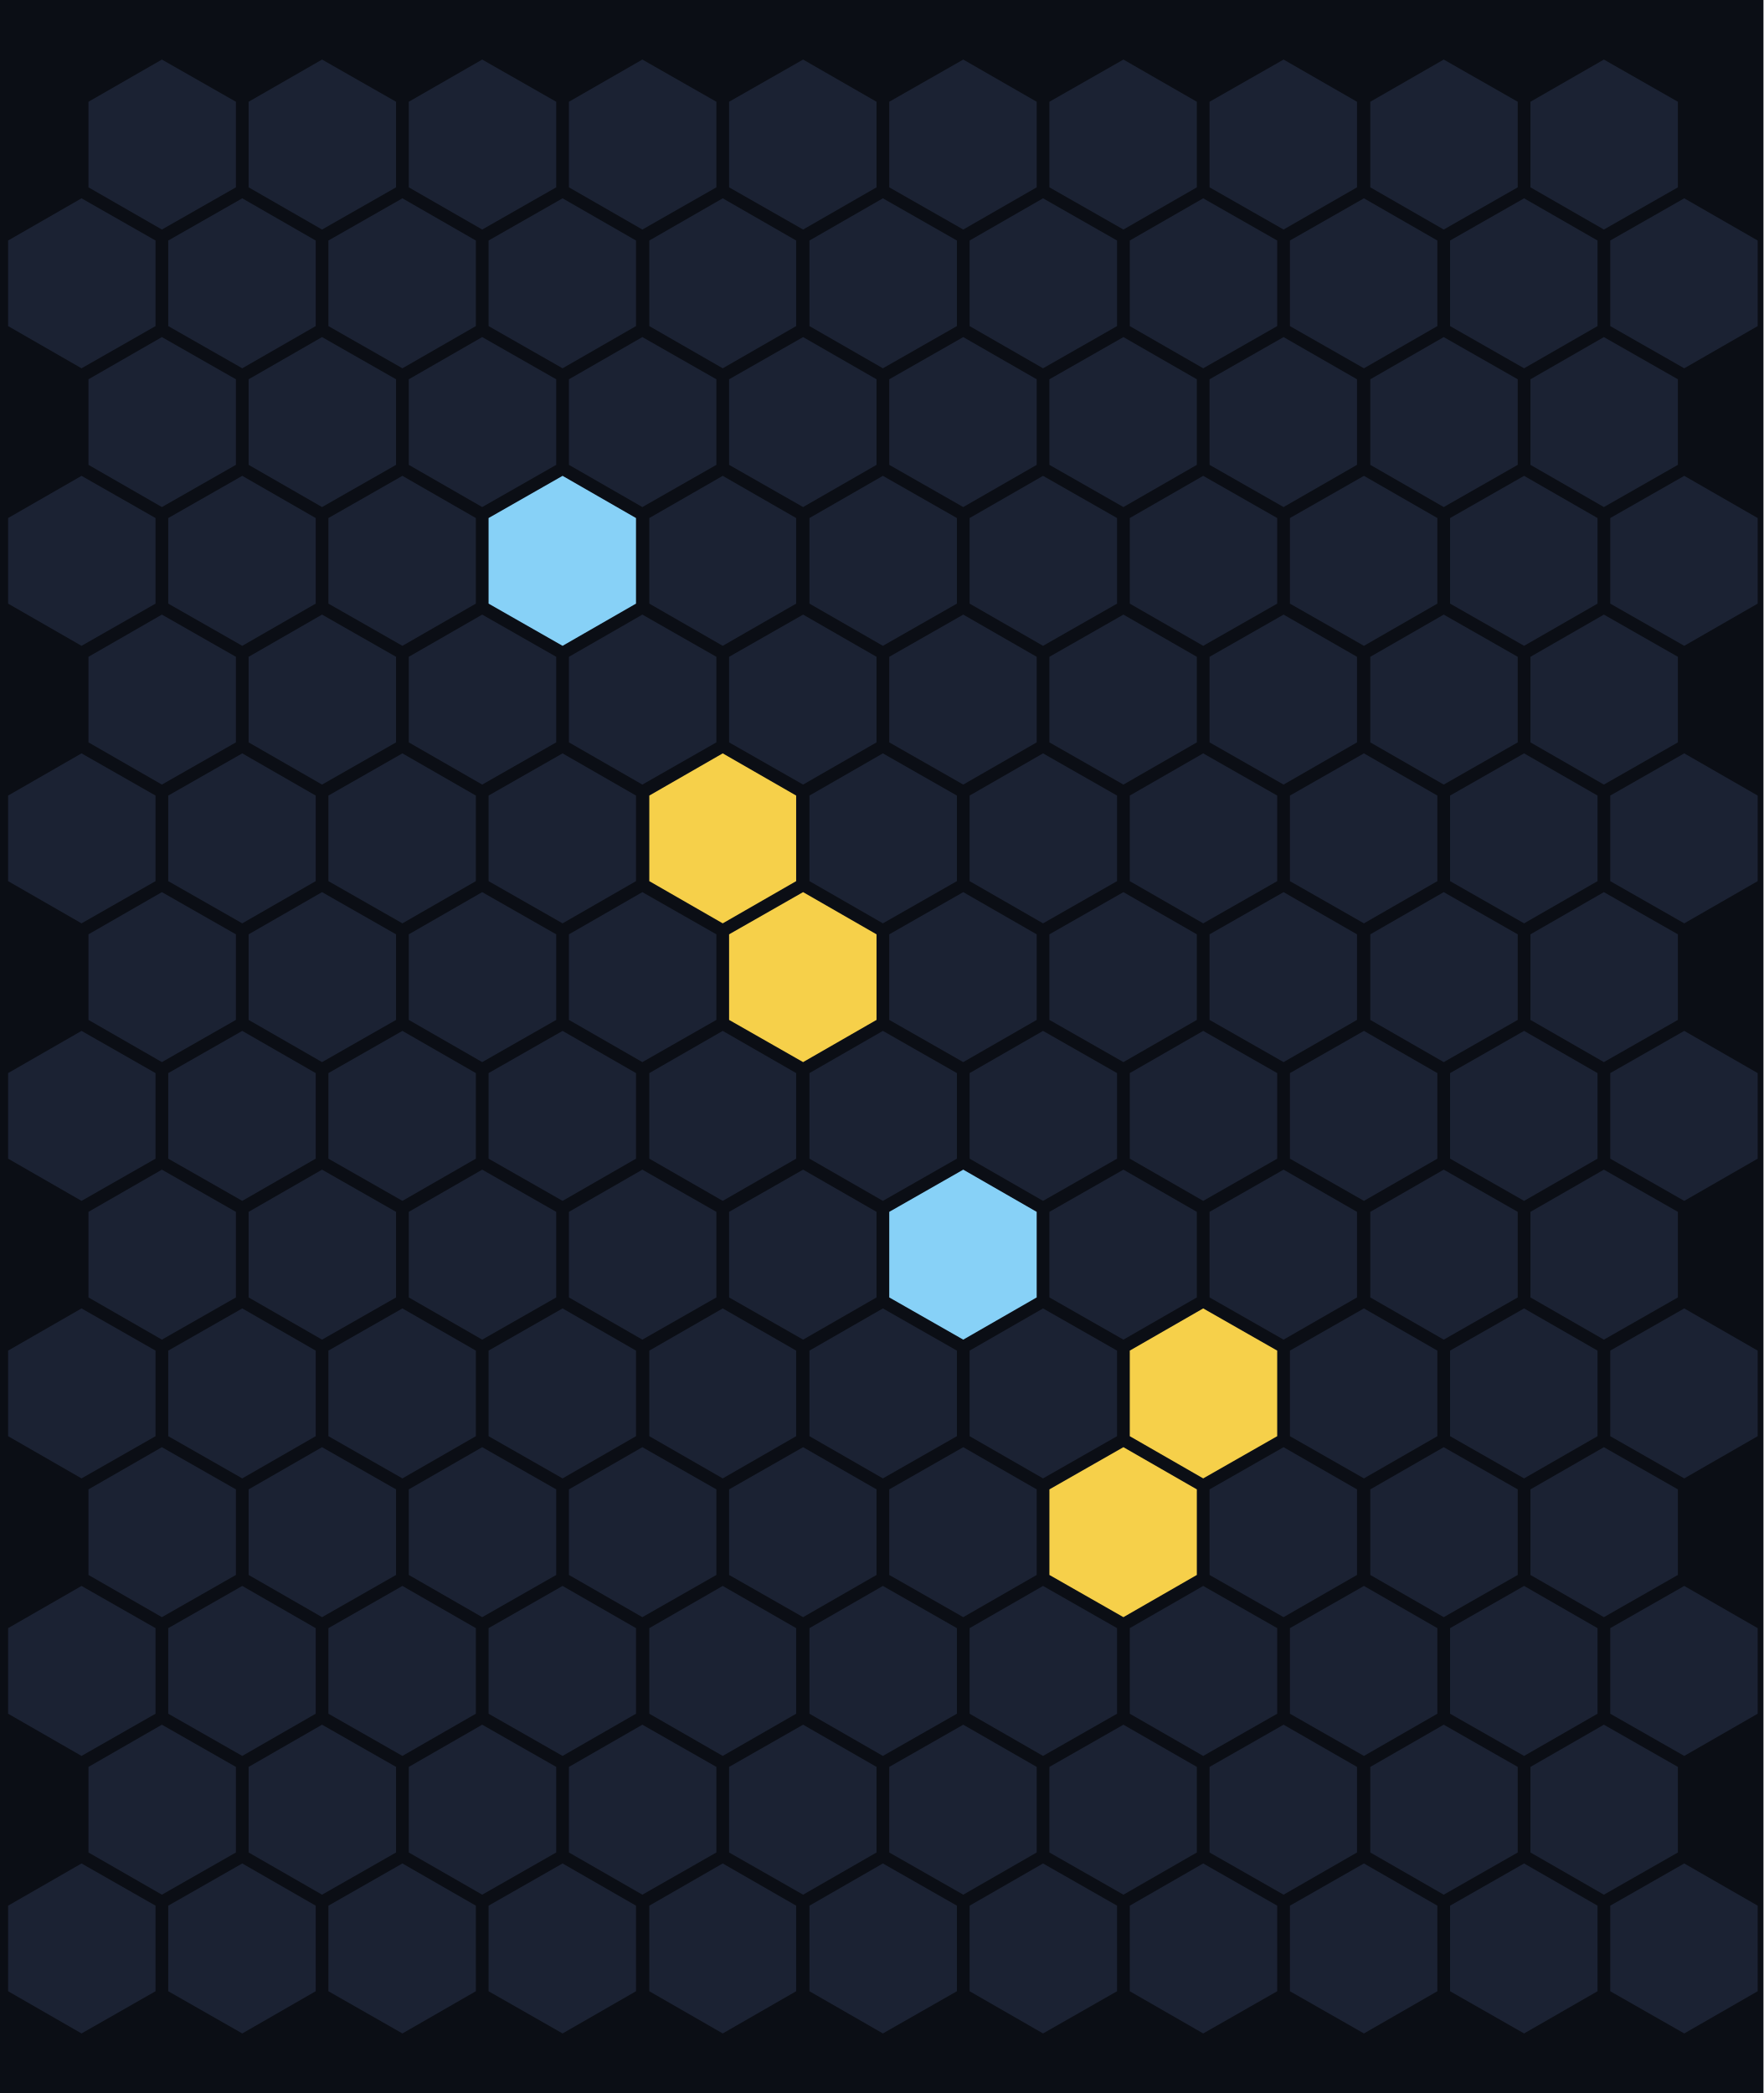
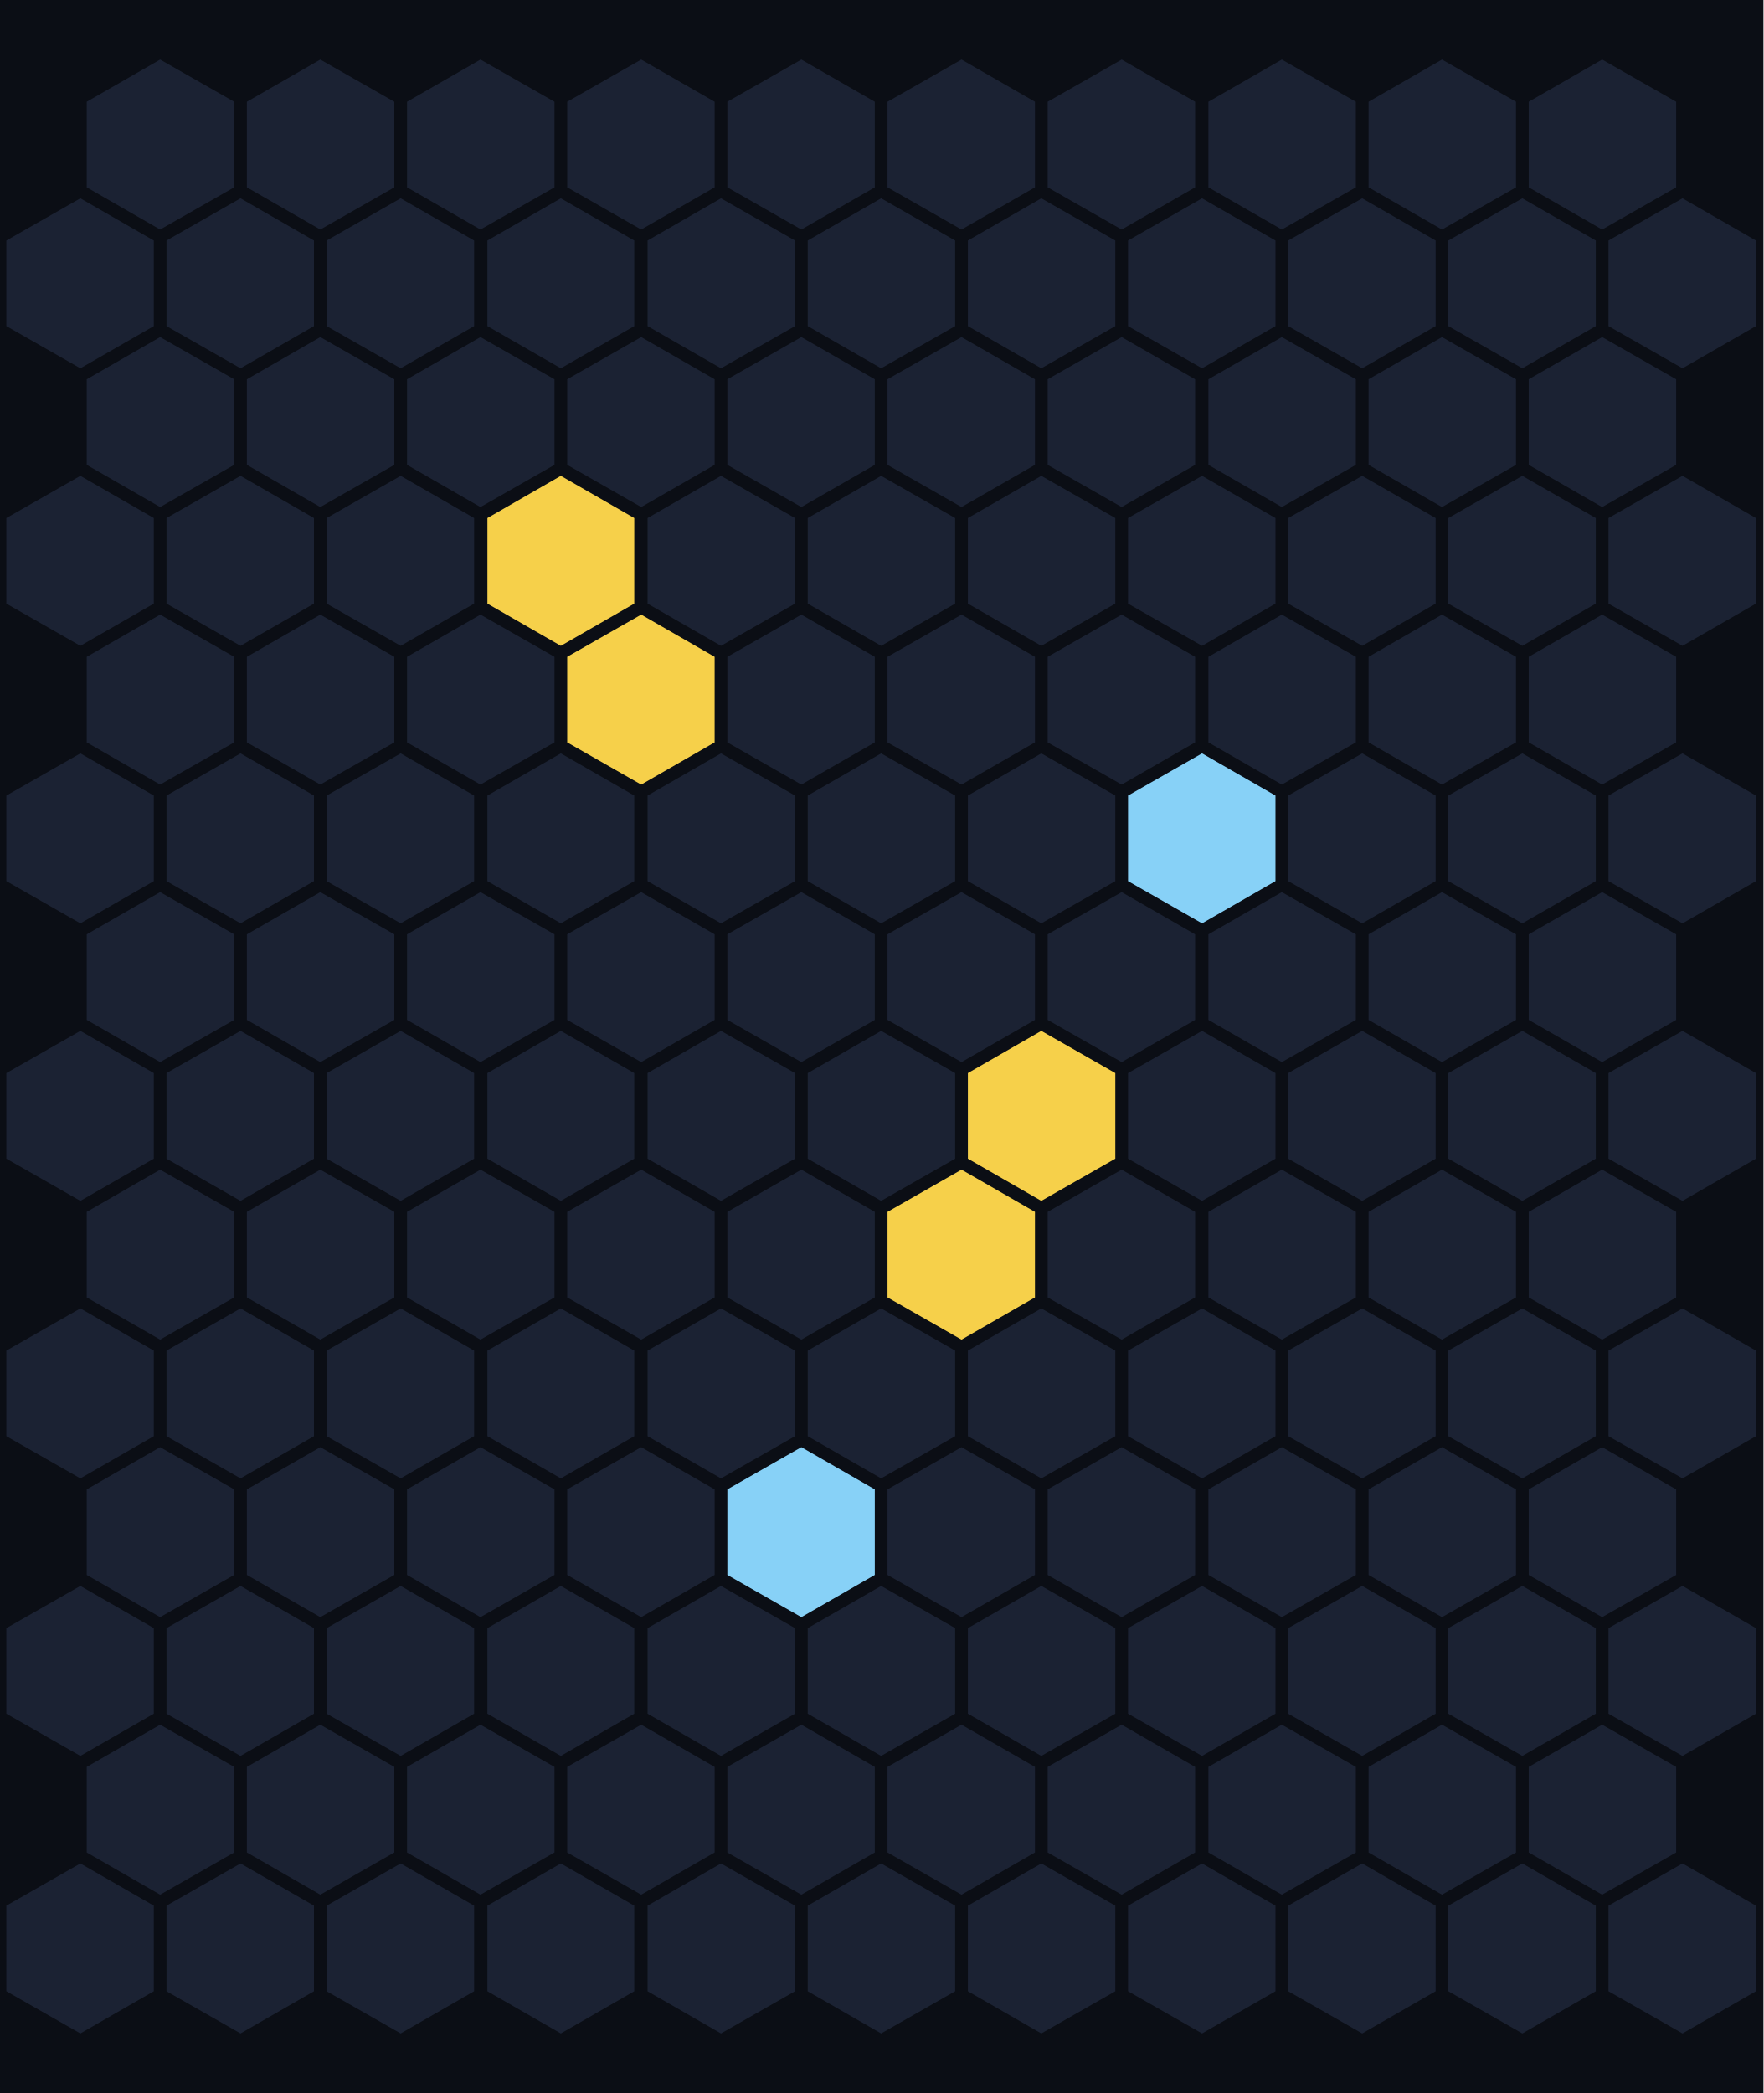
- <svg xmlns="http://www.w3.org/2000/svg" viewBox="-125 -145 305 362" width="305" height="362">
-   <rect x="-125" y="-145" width="305" height="362" fill="#0b0e15" />
-   <polygon points="-98.1,184.6 -98.1,199.4 -110.9,206.7 -123.6,199.4 -123.6,184.6 -110.9,177.3" fill="#1b2233" />
-   <polygon points="-98.1,136.6 -98.1,151.4 -110.9,158.7 -123.6,151.4 -123.6,136.6 -110.9,129.3" fill="#1b2233" />
-   <polygon points="-84.2,160.6 -84.2,175.4 -97.0,182.7 -109.7,175.4 -109.7,160.6 -97.0,153.3" fill="#1b2233" />
+ <svg xmlns="http://www.w3.org/2000/svg" viewBox="-97 -97 305 362" width="305" height="362">
+   <rect x="-97" y="-97" width="305" height="362" fill="#0b0e15" />
+   <polygon points="-70.4,232.6 -70.4,247.4 -83.1,254.7 -95.9,247.4 -95.9,232.6 -83.1,225.3" fill="#1b2233" />
  <polygon points="-70.4,184.6 -70.4,199.4 -83.1,206.7 -95.9,199.4 -95.9,184.6 -83.1,177.3" fill="#1b2233" />
-   <polygon points="-98.1,88.6 -98.1,103.4 -110.9,110.7 -123.6,103.4 -123.6,88.6 -110.9,81.3" fill="#1b2233" />
-   <polygon points="-84.2,112.6 -84.2,127.4 -97.0,134.7 -109.7,127.4 -109.7,112.6 -97.0,105.3" fill="#1b2233" />
+   <polygon points="-56.5,208.6 -56.5,223.4 -69.3,230.7 -82.0,223.4 -82.0,208.6 -69.3,201.3" fill="#1b2233" />
+   <polygon points="-42.7,232.6 -42.7,247.4 -55.4,254.7 -68.2,247.4 -68.2,232.6 -55.4,225.3" fill="#1b2233" />
  <polygon points="-70.4,136.6 -70.4,151.4 -83.1,158.7 -95.9,151.4 -95.9,136.6 -83.1,129.3" fill="#1b2233" />
  <polygon points="-56.5,160.6 -56.5,175.4 -69.3,182.7 -82.0,175.4 -82.0,160.6 -69.3,153.3" fill="#1b2233" />
  <polygon points="-42.7,184.6 -42.7,199.4 -55.4,206.7 -68.2,199.4 -68.2,184.6 -55.4,177.3" fill="#1b2233" />
-   <polygon points="-98.1,40.6 -98.1,55.4 -110.9,62.7 -123.6,55.4 -123.6,40.6 -110.9,33.3" fill="#1b2233" />
-   <polygon points="-84.2,64.6 -84.2,79.4 -97.0,86.7 -109.7,79.4 -109.7,64.6 -97.0,57.3" fill="#1b2233" />
+   <polygon points="-28.8,208.6 -28.8,223.4 -41.6,230.7 -54.3,223.4 -54.3,208.6 -41.6,201.3" fill="#1b2233" />
+   <polygon points="-15.0,232.6 -15.0,247.4 -27.7,254.7 -40.5,247.4 -40.5,232.6 -27.7,225.3" fill="#1b2233" />
  <polygon points="-70.4,88.6 -70.4,103.4 -83.1,110.7 -95.9,103.4 -95.9,88.6 -83.1,81.3" fill="#1b2233" />
  <polygon points="-56.5,112.6 -56.5,127.4 -69.3,134.7 -82.0,127.4 -82.0,112.6 -69.3,105.3" fill="#1b2233" />
  <polygon points="-42.7,136.6 -42.7,151.4 -55.4,158.7 -68.2,151.4 -68.2,136.6 -55.4,129.3" fill="#1b2233" />
  <polygon points="-28.8,160.6 -28.8,175.4 -41.6,182.7 -54.3,175.4 -54.3,160.6 -41.6,153.3" fill="#1b2233" />
  <polygon points="-15.0,184.6 -15.0,199.4 -27.7,206.7 -40.5,199.4 -40.5,184.6 -27.7,177.3" fill="#1b2233" />
-   <polygon points="-98.1,-7.4 -98.1,7.4 -110.9,14.7 -123.6,7.4 -123.6,-7.4 -110.9,-14.7" fill="#1b2233" />
-   <polygon points="-84.2,16.6 -84.2,31.4 -97.0,38.7 -109.7,31.4 -109.7,16.6 -97.0,9.3" fill="#1b2233" />
+   <polygon points="-1.1,208.6 -1.1,223.4 -13.9,230.7 -26.6,223.4 -26.6,208.6 -13.9,201.3" fill="#1b2233" />
+   <polygon points="12.7,232.6 12.7,247.4 0.0,254.7 -12.7,247.4 -12.7,232.6 -0.0,225.3" fill="#1b2233" />
  <polygon points="-70.4,40.6 -70.4,55.4 -83.1,62.7 -95.9,55.4 -95.9,40.6 -83.1,33.3" fill="#1b2233" />
  <polygon points="-56.5,64.6 -56.5,79.4 -69.3,86.7 -82.0,79.4 -82.0,64.6 -69.3,57.3" fill="#1b2233" />
  <polygon points="-42.7,88.6 -42.7,103.4 -55.4,110.7 -68.2,103.4 -68.2,88.6 -55.4,81.3" fill="#1b2233" />
  <polygon points="-28.8,112.6 -28.8,127.4 -41.6,134.7 -54.3,127.4 -54.3,112.6 -41.6,105.3" fill="#1b2233" />
  <polygon points="-15.0,136.6 -15.0,151.4 -27.7,158.7 -40.5,151.4 -40.5,136.6 -27.7,129.3" fill="#1b2233" />
  <polygon points="-1.1,160.6 -1.1,175.4 -13.9,182.7 -26.6,175.4 -26.6,160.6 -13.9,153.3" fill="#1b2233" />
  <polygon points="12.7,184.6 12.7,199.4 0.0,206.7 -12.7,199.4 -12.7,184.6 -0.0,177.3" fill="#1b2233" />
-   <polygon points="-98.1,-55.4 -98.1,-40.6 -110.9,-33.3 -123.6,-40.6 -123.6,-55.4 -110.9,-62.7" fill="#1b2233" />
-   <polygon points="-84.2,-31.4 -84.2,-16.6 -97.0,-9.3 -109.7,-16.6 -109.7,-31.4 -97.0,-38.7" fill="#1b2233" />
+   <polygon points="26.6,208.6 26.6,223.4 13.9,230.7 1.1,223.4 1.1,208.6 13.9,201.3" fill="#1b2233" />
+   <polygon points="40.5,232.6 40.5,247.4 27.7,254.7 15.0,247.4 15.0,232.6 27.7,225.3" fill="#1b2233" />
  <polygon points="-70.4,-7.4 -70.4,7.4 -83.1,14.7 -95.9,7.4 -95.9,-7.4 -83.1,-14.7" fill="#1b2233" />
  <polygon points="-56.5,16.6 -56.5,31.4 -69.3,38.7 -82.0,31.4 -82.0,16.6 -69.3,9.3" fill="#1b2233" />
  <polygon points="-42.7,40.6 -42.7,55.4 -55.4,62.7 -68.2,55.4 -68.2,40.6 -55.4,33.3" fill="#1b2233" />
  <polygon points="-28.8,64.6 -28.8,79.4 -41.6,86.7 -54.3,79.4 -54.3,64.6 -41.6,57.3" fill="#1b2233" />
  <polygon points="-15.0,88.6 -15.0,103.4 -27.7,110.7 -40.5,103.4 -40.5,88.6 -27.7,81.3" fill="#1b2233" />
  <polygon points="-1.1,112.6 -1.1,127.4 -13.9,134.7 -26.6,127.4 -26.6,112.6 -13.9,105.3" fill="#1b2233" />
  <polygon points="12.7,136.6 12.7,151.4 0.0,158.7 -12.7,151.4 -12.7,136.6 -0.0,129.3" fill="#1b2233" />
  <polygon points="26.6,160.6 26.6,175.4 13.9,182.7 1.1,175.4 1.1,160.6 13.9,153.3" fill="#1b2233" />
  <polygon points="40.5,184.6 40.5,199.4 27.7,206.7 15.0,199.4 15.0,184.6 27.7,177.3" fill="#1b2233" />
-   <polygon points="-98.1,-103.4 -98.1,-88.6 -110.9,-81.3 -123.6,-88.6 -123.6,-103.4 -110.9,-110.7" fill="#1b2233" />
-   <polygon points="-84.2,-79.4 -84.2,-64.6 -97.0,-57.3 -109.7,-64.6 -109.7,-79.4 -97.0,-86.7" fill="#1b2233" />
+   <polygon points="54.3,208.6 54.3,223.4 41.6,230.7 28.8,223.4 28.8,208.6 41.6,201.3" fill="#1b2233" />
+   <polygon points="68.2,232.6 68.2,247.4 55.4,254.7 42.7,247.4 42.7,232.6 55.4,225.3" fill="#1b2233" />
  <polygon points="-70.4,-55.4 -70.4,-40.6 -83.1,-33.3 -95.9,-40.6 -95.9,-55.4 -83.1,-62.7" fill="#1b2233" />
  <polygon points="-56.5,-31.4 -56.5,-16.6 -69.3,-9.3 -82.0,-16.6 -82.0,-31.4 -69.3,-38.7" fill="#1b2233" />
  <polygon points="-42.7,-7.4 -42.7,7.4 -55.4,14.7 -68.2,7.4 -68.2,-7.4 -55.4,-14.7" fill="#1b2233" />
  <polygon points="-28.8,16.6 -28.8,31.4 -41.6,38.7 -54.3,31.4 -54.3,16.6 -41.6,9.3" fill="#1b2233" />
  <polygon points="-15.0,40.6 -15.0,55.4 -27.7,62.7 -40.5,55.4 -40.5,40.6 -27.7,33.3" fill="#1b2233" />
  <polygon points="-1.1,64.6 -1.1,79.4 -13.9,86.7 -26.6,79.4 -26.6,64.6 -13.9,57.3" fill="#1b2233" />
  <polygon points="12.7,88.6 12.7,103.4 0.0,110.7 -12.7,103.4 -12.7,88.6 -0.0,81.3" fill="#1b2233" />
  <polygon points="26.6,112.6 26.6,127.4 13.9,134.7 1.1,127.4 1.1,112.6 13.9,105.3" fill="#1b2233" />
  <polygon points="40.5,136.6 40.5,151.4 27.7,158.7 15.0,151.4 15.0,136.6 27.7,129.3" fill="#1b2233" />
-   <polygon points="54.3,160.6 54.3,175.4 41.6,182.7 28.8,175.4 28.8,160.6 41.6,153.3" fill="#1b2233" />
+   <polygon points="54.3,160.6 54.3,175.4 41.6,182.7 28.8,175.4 28.8,160.6 41.6,153.3" fill="#87d1f7" />
  <polygon points="68.2,184.6 68.2,199.4 55.4,206.7 42.7,199.4 42.7,184.6 55.4,177.3" fill="#1b2233" />
-   <polygon points="-84.2,-127.4 -84.2,-112.6 -97.0,-105.3 -109.7,-112.6 -109.7,-127.4 -97.0,-134.7" fill="#1b2233" />
-   <polygon points="-70.4,-103.4 -70.4,-88.6 -83.1,-81.3 -95.9,-88.6 -95.9,-103.4 -83.1,-110.7" fill="#1b2233" />
+   <polygon points="82.0,208.6 82.0,223.4 69.3,230.7 56.5,223.4 56.5,208.6 69.3,201.3" fill="#1b2233" />
+   <polygon points="95.9,232.6 95.9,247.4 83.1,254.7 70.4,247.4 70.4,232.6 83.1,225.3" fill="#1b2233" />
  <polygon points="-56.5,-79.4 -56.5,-64.6 -69.3,-57.3 -82.0,-64.6 -82.0,-79.4 -69.3,-86.7" fill="#1b2233" />
  <polygon points="-42.7,-55.4 -42.7,-40.6 -55.4,-33.3 -68.2,-40.6 -68.2,-55.4 -55.4,-62.7" fill="#1b2233" />
  <polygon points="-28.8,-31.4 -28.8,-16.6 -41.6,-9.3 -54.3,-16.6 -54.3,-31.4 -41.6,-38.7" fill="#1b2233" />
  <polygon points="-15.0,-7.4 -15.0,7.4 -27.7,14.7 -40.5,7.4 -40.5,-7.4 -27.7,-14.7" fill="#1b2233" />
  <polygon points="-1.1,16.6 -1.1,31.4 -13.9,38.7 -26.6,31.4 -26.6,16.6 -13.9,9.3" fill="#1b2233" />
  <polygon points="12.7,40.6 12.7,55.4 0.0,62.7 -12.7,55.4 -12.7,40.6 -0.0,33.3" fill="#1b2233" />
  <polygon points="26.6,64.6 26.6,79.4 13.9,86.7 1.1,79.4 1.1,64.6 13.9,57.3" fill="#1b2233" />
  <polygon points="40.5,88.6 40.5,103.4 27.7,110.7 15.0,103.4 15.0,88.6 27.7,81.3" fill="#1b2233" />
  <polygon points="54.3,112.6 54.3,127.4 41.6,134.7 28.8,127.4 28.8,112.6 41.6,105.3" fill="#1b2233" />
  <polygon points="68.2,136.6 68.2,151.4 55.4,158.7 42.7,151.4 42.7,136.6 55.4,129.3" fill="#1b2233" />
  <polygon points="82.0,160.6 82.0,175.4 69.3,182.7 56.5,175.4 56.5,160.6 69.3,153.3" fill="#1b2233" />
  <polygon points="95.9,184.6 95.9,199.4 83.1,206.7 70.4,199.4 70.4,184.6 83.1,177.3" fill="#1b2233" />
-   <polygon points="-56.5,-127.4 -56.5,-112.6 -69.3,-105.3 -82.0,-112.6 -82.0,-127.4 -69.3,-134.7" fill="#1b2233" />
-   <polygon points="-42.7,-103.4 -42.7,-88.6 -55.4,-81.3 -68.2,-88.6 -68.2,-103.4 -55.4,-110.7" fill="#1b2233" />
+   <polygon points="109.7,208.6 109.7,223.4 97.0,230.7 84.2,223.4 84.2,208.6 97.0,201.3" fill="#1b2233" />
+   <polygon points="123.6,232.6 123.6,247.4 110.9,254.7 98.1,247.4 98.1,232.6 110.9,225.3" fill="#1b2233" />
  <polygon points="-28.8,-79.4 -28.8,-64.6 -41.6,-57.3 -54.3,-64.6 -54.3,-79.4 -41.6,-86.7" fill="#1b2233" />
-   <polygon points="-15.0,-55.4 -15.0,-40.6 -27.7,-33.3 -40.5,-40.6 -40.5,-55.4 -27.7,-62.7" fill="#87d1f7" />
+   <polygon points="-15.0,-55.4 -15.0,-40.6 -27.7,-33.3 -40.5,-40.6 -40.5,-55.4 -27.7,-62.7" fill="#1b2233" />
  <polygon points="-1.1,-31.4 -1.1,-16.6 -13.9,-9.3 -26.6,-16.6 -26.6,-31.4 -13.9,-38.7" fill="#1b2233" />
  <polygon points="12.7,-7.4 12.7,7.4 0.0,14.7 -12.7,7.4 -12.7,-7.4 -0.0,-14.7" fill="#f6d04a" />
  <polygon points="26.6,16.6 26.6,31.4 13.9,38.7 1.1,31.4 1.1,16.6 13.9,9.3" fill="#f6d04a" />
  <polygon points="40.5,40.6 40.5,55.4 27.7,62.7 15.0,55.4 15.0,40.6 27.7,33.3" fill="#1b2233" />
-   <polygon points="54.3,64.6 54.3,79.4 41.6,86.7 28.8,79.4 28.8,64.6 41.6,57.3" fill="#87d1f7" />
+   <polygon points="54.3,64.6 54.3,79.4 41.6,86.7 28.8,79.4 28.8,64.6 41.6,57.3" fill="#1b2233" />
  <polygon points="68.2,88.6 68.2,103.4 55.4,110.7 42.7,103.4 42.7,88.6 55.4,81.3" fill="#1b2233" />
  <polygon points="82.0,112.6 82.0,127.4 69.3,134.7 56.5,127.4 56.5,112.6 69.3,105.3" fill="#f6d04a" />
  <polygon points="95.9,136.6 95.9,151.4 83.1,158.7 70.4,151.4 70.4,136.6 83.1,129.3" fill="#1b2233" />
  <polygon points="109.7,160.6 109.7,175.4 97.0,182.7 84.2,175.4 84.2,160.6 97.0,153.3" fill="#1b2233" />
  <polygon points="123.6,184.6 123.6,199.4 110.9,206.7 98.1,199.4 98.1,184.6 110.9,177.3" fill="#1b2233" />
-   <polygon points="-28.8,-127.4 -28.8,-112.6 -41.6,-105.3 -54.3,-112.6 -54.3,-127.4 -41.6,-134.7" fill="#1b2233" />
-   <polygon points="-15.0,-103.4 -15.0,-88.6 -27.7,-81.3 -40.5,-88.6 -40.5,-103.4 -27.7,-110.7" fill="#1b2233" />
+   <polygon points="137.5,208.6 137.5,223.4 124.7,230.7 112.0,223.4 112.0,208.6 124.7,201.3" fill="#1b2233" />
+   <polygon points="151.3,232.6 151.3,247.4 138.6,254.7 125.8,247.4 125.8,232.6 138.6,225.3" fill="#1b2233" />
  <polygon points="-1.1,-79.4 -1.1,-64.6 -13.9,-57.3 -26.6,-64.6 -26.6,-79.4 -13.9,-86.7" fill="#1b2233" />
  <polygon points="12.7,-55.4 12.7,-40.6 0.0,-33.3 -12.7,-40.6 -12.7,-55.4 -0.0,-62.7" fill="#1b2233" />
  <polygon points="26.6,-31.4 26.6,-16.6 13.9,-9.3 1.1,-16.6 1.1,-31.4 13.9,-38.7" fill="#1b2233" />
  <polygon points="40.5,-7.4 40.5,7.4 27.7,14.7 15.0,7.4 15.0,-7.4 27.7,-14.7" fill="#1b2233" />
  <polygon points="54.3,16.6 54.3,31.4 41.6,38.7 28.8,31.4 28.8,16.6 41.6,9.3" fill="#1b2233" />
  <polygon points="68.2,40.6 68.2,55.4 55.4,62.7 42.7,55.4 42.7,40.6 55.4,33.3" fill="#1b2233" />
  <polygon points="82.0,64.6 82.0,79.4 69.3,86.7 56.5,79.4 56.5,64.6 69.3,57.3" fill="#1b2233" />
  <polygon points="95.9,88.6 95.9,103.4 83.1,110.7 70.4,103.4 70.4,88.6 83.1,81.3" fill="#f6d04a" />
  <polygon points="109.7,112.6 109.7,127.4 97.0,134.7 84.2,127.4 84.2,112.6 97.0,105.3" fill="#1b2233" />
  <polygon points="123.6,136.6 123.6,151.4 110.9,158.7 98.1,151.4 98.1,136.6 110.9,129.3" fill="#1b2233" />
  <polygon points="137.5,160.6 137.5,175.4 124.7,182.7 112.0,175.4 112.0,160.6 124.7,153.3" fill="#1b2233" />
  <polygon points="151.3,184.6 151.3,199.4 138.6,206.7 125.8,199.4 125.8,184.6 138.6,177.3" fill="#1b2233" />
-   <polygon points="-1.1,-127.4 -1.1,-112.6 -13.9,-105.3 -26.6,-112.6 -26.6,-127.4 -13.9,-134.7" fill="#1b2233" />
-   <polygon points="12.7,-103.4 12.7,-88.6 0.0,-81.3 -12.7,-88.6 -12.7,-103.4 -0.0,-110.7" fill="#1b2233" />
+   <polygon points="165.2,208.6 165.2,223.4 152.4,230.7 139.7,223.4 139.7,208.6 152.4,201.3" fill="#1b2233" />
+   <polygon points="179.0,232.6 179.0,247.4 166.3,254.7 153.5,247.4 153.5,232.6 166.3,225.3" fill="#1b2233" />
  <polygon points="26.6,-79.4 26.6,-64.6 13.9,-57.3 1.1,-64.6 1.1,-79.4 13.9,-86.7" fill="#1b2233" />
  <polygon points="40.5,-55.4 40.5,-40.6 27.7,-33.3 15.0,-40.6 15.0,-55.4 27.7,-62.7" fill="#1b2233" />
  <polygon points="54.3,-31.4 54.3,-16.6 41.6,-9.3 28.8,-16.6 28.8,-31.4 41.6,-38.7" fill="#1b2233" />
  <polygon points="68.2,-7.4 68.2,7.4 55.4,14.7 42.7,7.4 42.7,-7.4 55.4,-14.7" fill="#1b2233" />
  <polygon points="82.0,16.6 82.0,31.4 69.3,38.7 56.5,31.4 56.5,16.6 69.3,9.3" fill="#1b2233" />
  <polygon points="95.9,40.6 95.9,55.4 83.1,62.7 70.4,55.4 70.4,40.6 83.1,33.3" fill="#1b2233" />
  <polygon points="109.7,64.6 109.7,79.4 97.0,86.7 84.2,79.4 84.2,64.6 97.0,57.3" fill="#1b2233" />
  <polygon points="123.6,88.6 123.6,103.4 110.9,110.7 98.1,103.4 98.1,88.6 110.9,81.3" fill="#1b2233" />
  <polygon points="137.5,112.6 137.5,127.4 124.7,134.7 112.0,127.4 112.0,112.6 124.7,105.3" fill="#1b2233" />
  <polygon points="151.3,136.6 151.3,151.4 138.6,158.7 125.8,151.4 125.8,136.6 138.6,129.3" fill="#1b2233" />
  <polygon points="165.2,160.6 165.2,175.4 152.4,182.7 139.7,175.4 139.7,160.6 152.4,153.3" fill="#1b2233" />
  <polygon points="179.0,184.6 179.0,199.4 166.3,206.7 153.5,199.4 153.5,184.6 166.3,177.3" fill="#1b2233" />
-   <polygon points="26.6,-127.4 26.6,-112.6 13.9,-105.3 1.1,-112.6 1.1,-127.4 13.9,-134.7" fill="#1b2233" />
-   <polygon points="40.5,-103.4 40.5,-88.6 27.7,-81.3 15.0,-88.6 15.0,-103.4 27.7,-110.7" fill="#1b2233" />
+   <polygon points="192.9,208.6 192.9,223.4 180.1,230.7 167.4,223.4 167.4,208.6 180.1,201.3" fill="#1b2233" />
+   <polygon points="206.7,232.6 206.7,247.4 194.0,254.7 181.2,247.4 181.2,232.6 194.0,225.3" fill="#1b2233" />
  <polygon points="54.3,-79.4 54.3,-64.6 41.6,-57.3 28.8,-64.6 28.8,-79.4 41.6,-86.7" fill="#1b2233" />
  <polygon points="68.2,-55.4 68.2,-40.6 55.4,-33.3 42.7,-40.6 42.7,-55.4 55.4,-62.7" fill="#1b2233" />
  <polygon points="82.0,-31.4 82.0,-16.6 69.3,-9.3 56.5,-16.6 56.5,-31.4 69.3,-38.7" fill="#1b2233" />
  <polygon points="95.9,-7.4 95.9,7.4 83.1,14.7 70.4,7.4 70.4,-7.4 83.1,-14.7" fill="#1b2233" />
  <polygon points="109.7,16.6 109.7,31.4 97.0,38.7 84.2,31.4 84.2,16.6 97.0,9.3" fill="#1b2233" />
-   <polygon points="123.6,40.6 123.6,55.4 110.9,62.7 98.1,55.4 98.1,40.6 110.9,33.3" fill="#1b2233" />
+   <polygon points="123.6,40.6 123.6,55.4 110.9,62.7 98.1,55.4 98.1,40.6 110.9,33.3" fill="#87d1f7" />
  <polygon points="137.5,64.6 137.5,79.4 124.7,86.7 112.0,79.4 112.0,64.6 124.7,57.3" fill="#1b2233" />
  <polygon points="151.3,88.6 151.3,103.4 138.6,110.7 125.8,103.4 125.8,88.6 138.6,81.3" fill="#1b2233" />
  <polygon points="165.2,112.6 165.2,127.4 152.4,134.7 139.7,127.4 139.7,112.6 152.4,105.3" fill="#1b2233" />
  <polygon points="179.0,136.6 179.0,151.4 166.3,158.7 153.5,151.4 153.5,136.6 166.3,129.3" fill="#1b2233" />
-   <polygon points="54.3,-127.4 54.3,-112.6 41.6,-105.3 28.8,-112.6 28.8,-127.4 41.6,-134.7" fill="#1b2233" />
-   <polygon points="68.2,-103.4 68.2,-88.6 55.4,-81.3 42.7,-88.6 42.7,-103.4 55.4,-110.7" fill="#1b2233" />
+   <polygon points="192.9,160.6 192.9,175.4 180.1,182.7 167.4,175.4 167.4,160.6 180.1,153.3" fill="#1b2233" />
+   <polygon points="206.7,184.6 206.7,199.4 194.0,206.7 181.2,199.4 181.2,184.6 194.0,177.3" fill="#1b2233" />
  <polygon points="82.0,-79.4 82.0,-64.6 69.3,-57.3 56.5,-64.6 56.5,-79.4 69.3,-86.7" fill="#1b2233" />
  <polygon points="95.9,-55.4 95.9,-40.6 83.1,-33.3 70.4,-40.6 70.4,-55.4 83.1,-62.7" fill="#1b2233" />
  <polygon points="109.7,-31.4 109.7,-16.6 97.0,-9.3 84.2,-16.6 84.2,-31.4 97.0,-38.7" fill="#1b2233" />
  <polygon points="123.6,-7.4 123.6,7.4 110.9,14.7 98.1,7.4 98.1,-7.4 110.9,-14.7" fill="#1b2233" />
  <polygon points="137.5,16.6 137.5,31.4 124.7,38.7 112.0,31.4 112.0,16.6 124.7,9.3" fill="#1b2233" />
  <polygon points="151.3,40.6 151.3,55.4 138.6,62.7 125.8,55.4 125.8,40.6 138.6,33.3" fill="#1b2233" />
  <polygon points="165.2,64.6 165.2,79.4 152.4,86.7 139.7,79.4 139.7,64.6 152.4,57.3" fill="#1b2233" />
  <polygon points="179.0,88.6 179.0,103.4 166.3,110.7 153.5,103.4 153.5,88.6 166.3,81.3" fill="#1b2233" />
-   <polygon points="82.0,-127.4 82.0,-112.6 69.3,-105.3 56.5,-112.6 56.5,-127.4 69.3,-134.7" fill="#1b2233" />
-   <polygon points="95.9,-103.4 95.9,-88.6 83.1,-81.3 70.4,-88.6 70.4,-103.4 83.1,-110.7" fill="#1b2233" />
+   <polygon points="192.9,112.6 192.9,127.4 180.1,134.7 167.4,127.4 167.4,112.6 180.1,105.3" fill="#1b2233" />
+   <polygon points="206.7,136.6 206.7,151.4 194.0,158.7 181.2,151.4 181.2,136.6 194.0,129.3" fill="#1b2233" />
  <polygon points="109.7,-79.4 109.7,-64.6 97.0,-57.3 84.2,-64.6 84.2,-79.4 97.0,-86.7" fill="#1b2233" />
  <polygon points="123.6,-55.4 123.6,-40.6 110.9,-33.3 98.1,-40.6 98.1,-55.4 110.9,-62.7" fill="#1b2233" />
  <polygon points="137.5,-31.4 137.5,-16.6 124.7,-9.3 112.0,-16.6 112.0,-31.4 124.7,-38.7" fill="#1b2233" />
  <polygon points="151.3,-7.4 151.3,7.4 138.6,14.7 125.8,7.4 125.8,-7.4 138.6,-14.7" fill="#1b2233" />
  <polygon points="165.2,16.6 165.2,31.4 152.4,38.7 139.7,31.4 139.7,16.6 152.4,9.3" fill="#1b2233" />
  <polygon points="179.0,40.6 179.0,55.4 166.3,62.7 153.5,55.4 153.5,40.6 166.3,33.3" fill="#1b2233" />
-   <polygon points="109.7,-127.4 109.7,-112.6 97.0,-105.3 84.2,-112.6 84.2,-127.4 97.0,-134.7" fill="#1b2233" />
-   <polygon points="123.6,-103.4 123.6,-88.6 110.9,-81.3 98.1,-88.6 98.1,-103.4 110.9,-110.7" fill="#1b2233" />
+   <polygon points="192.9,64.6 192.9,79.4 180.1,86.7 167.4,79.4 167.4,64.6 180.1,57.3" fill="#1b2233" />
+   <polygon points="206.7,88.6 206.7,103.4 194.0,110.7 181.2,103.4 181.2,88.6 194.0,81.3" fill="#1b2233" />
  <polygon points="137.5,-79.4 137.5,-64.6 124.7,-57.3 112.0,-64.6 112.0,-79.4 124.7,-86.7" fill="#1b2233" />
  <polygon points="151.3,-55.4 151.3,-40.6 138.6,-33.3 125.8,-40.6 125.8,-55.4 138.6,-62.7" fill="#1b2233" />
  <polygon points="165.2,-31.4 165.2,-16.6 152.4,-9.3 139.7,-16.6 139.7,-31.4 152.4,-38.7" fill="#1b2233" />
  <polygon points="179.0,-7.4 179.0,7.4 166.3,14.7 153.5,7.4 153.5,-7.4 166.3,-14.7" fill="#1b2233" />
-   <polygon points="137.5,-127.4 137.5,-112.6 124.7,-105.3 112.0,-112.6 112.0,-127.4 124.7,-134.7" fill="#1b2233" />
-   <polygon points="151.3,-103.4 151.3,-88.6 138.6,-81.3 125.8,-88.6 125.8,-103.4 138.6,-110.7" fill="#1b2233" />
+   <polygon points="192.9,16.6 192.9,31.4 180.1,38.7 167.4,31.4 167.4,16.6 180.1,9.3" fill="#1b2233" />
+   <polygon points="206.7,40.6 206.7,55.4 194.0,62.7 181.2,55.4 181.2,40.6 194.0,33.3" fill="#1b2233" />
  <polygon points="165.2,-79.4 165.2,-64.6 152.4,-57.3 139.7,-64.6 139.7,-79.4 152.4,-86.7" fill="#1b2233" />
  <polygon points="179.0,-55.4 179.0,-40.6 166.3,-33.3 153.5,-40.6 153.5,-55.4 166.3,-62.7" fill="#1b2233" />
-   <polygon points="165.2,-127.4 165.2,-112.6 152.4,-105.3 139.7,-112.6 139.7,-127.4 152.4,-134.7" fill="#1b2233" />
-   <polygon points="179.0,-103.4 179.0,-88.6 166.3,-81.3 153.5,-88.6 153.5,-103.4 166.3,-110.7" fill="#1b2233" />
+   <polygon points="192.9,-31.4 192.9,-16.6 180.1,-9.3 167.4,-16.6 167.4,-31.4 180.1,-38.7" fill="#1b2233" />
+   <polygon points="206.7,-7.4 206.7,7.4 194.0,14.7 181.2,7.4 181.2,-7.4 194.0,-14.7" fill="#1b2233" />
+   <polygon points="192.9,-79.4 192.9,-64.6 180.1,-57.3 167.4,-64.6 167.4,-79.4 180.1,-86.7" fill="#1b2233" />
+   <polygon points="206.7,-55.4 206.7,-40.6 194.0,-33.3 181.2,-40.6 181.2,-55.4 194.0,-62.7" fill="#1b2233" />
</svg>
